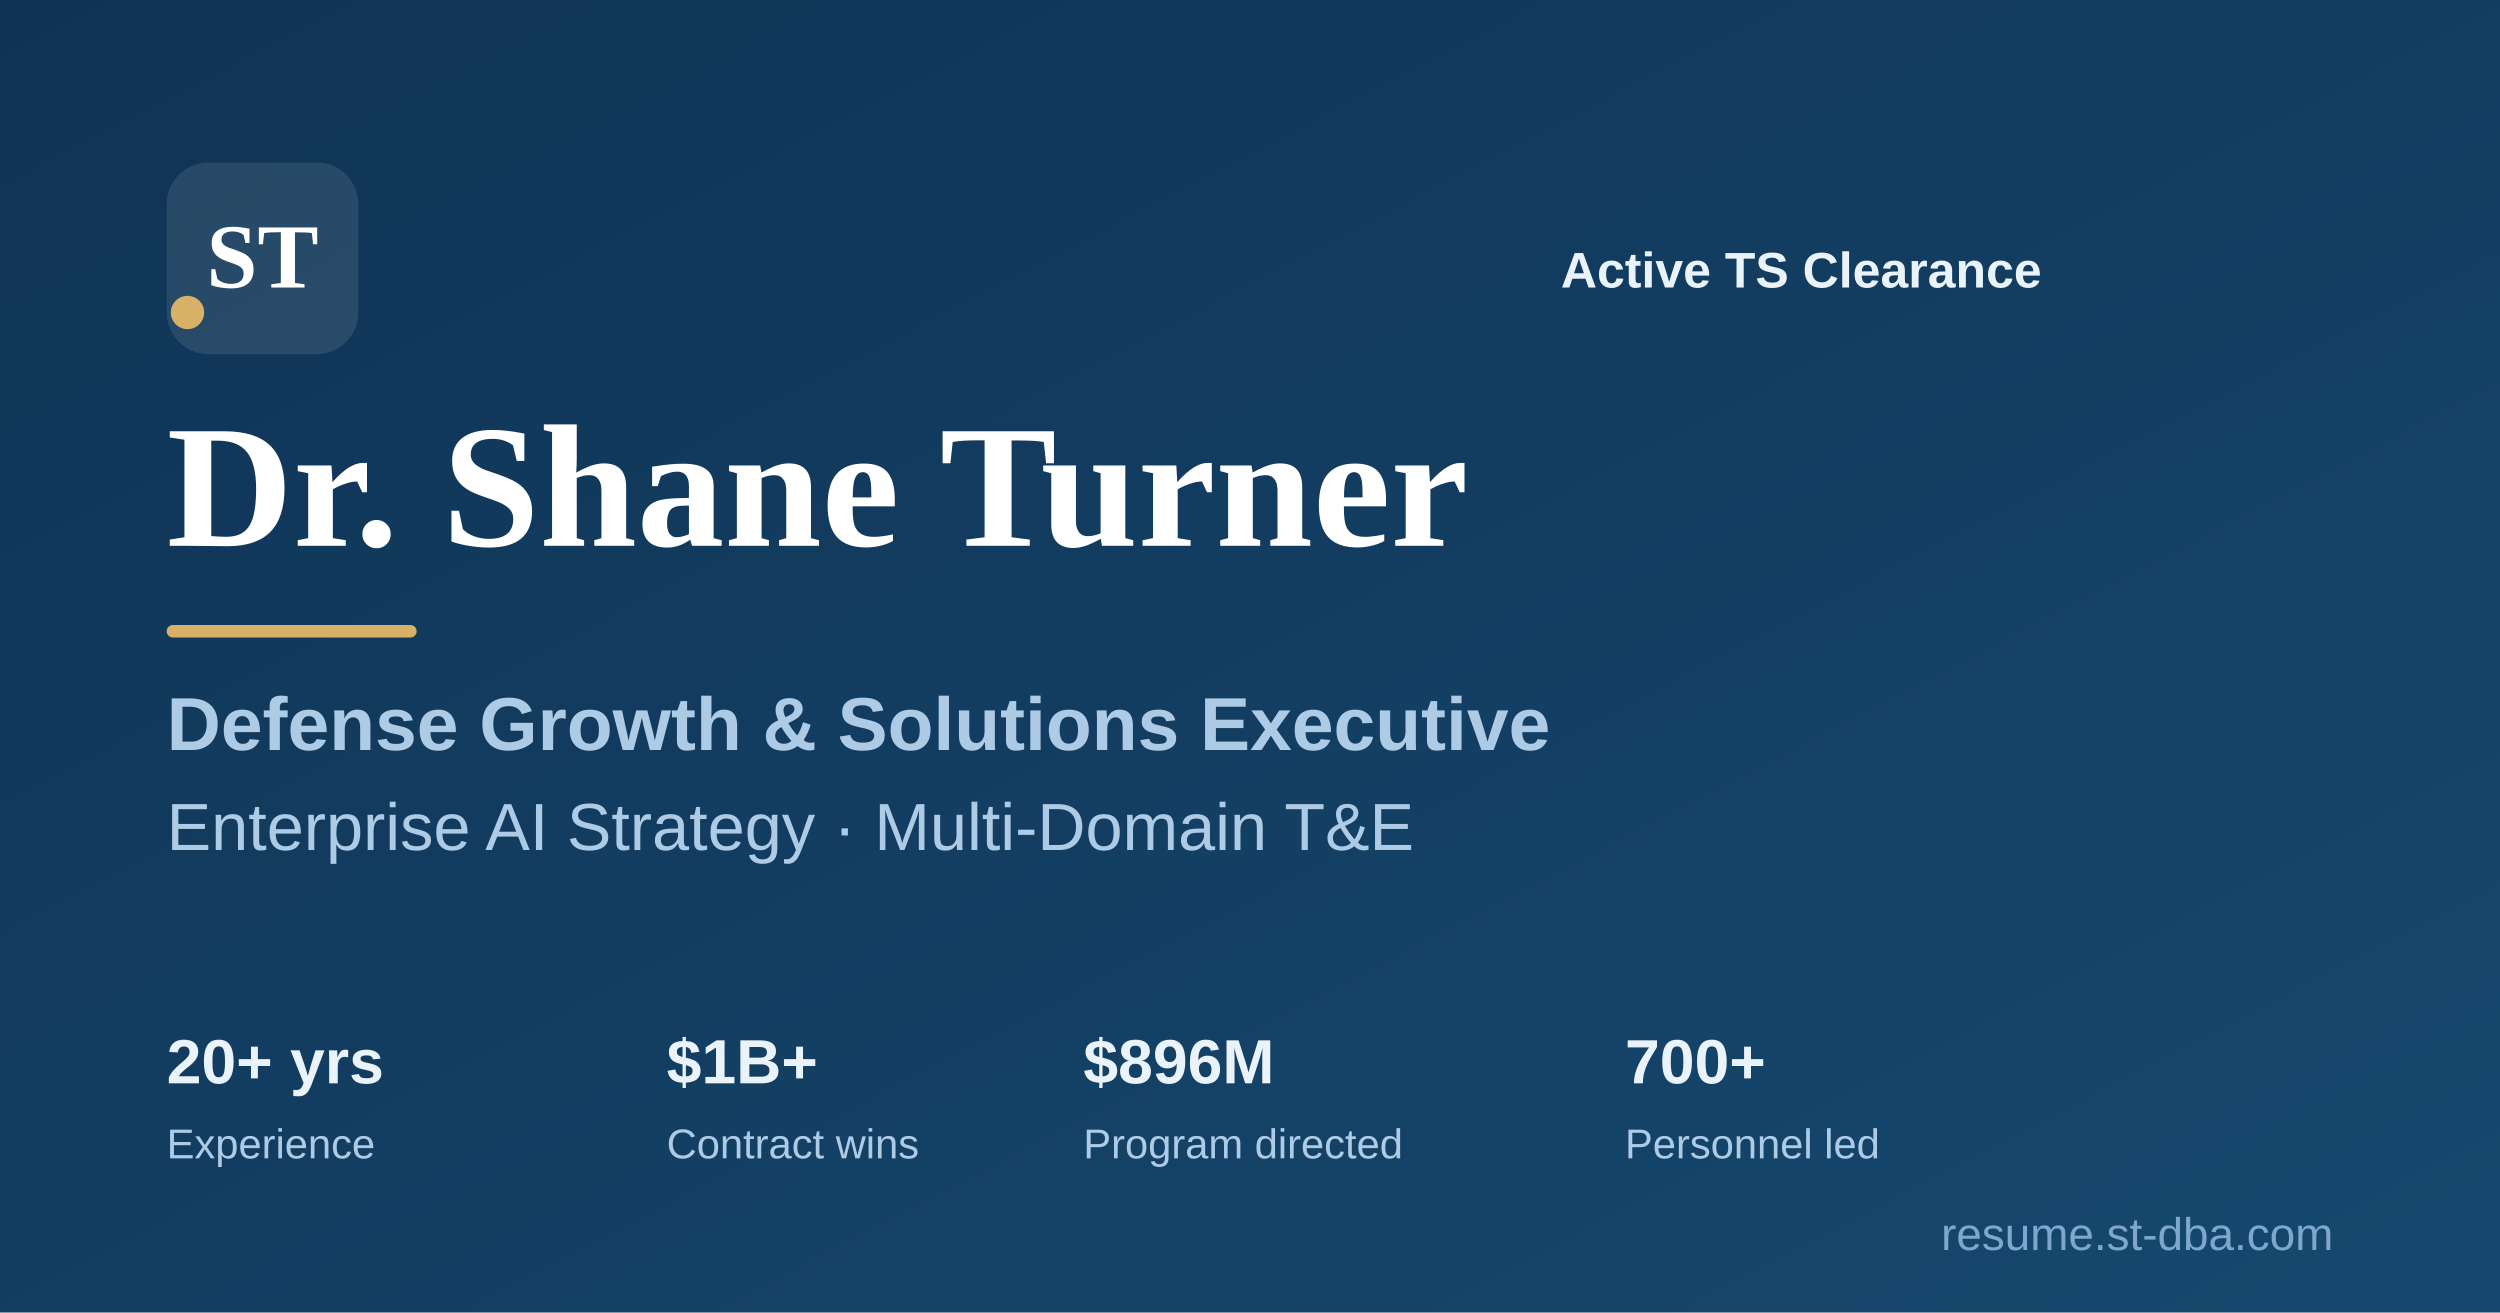
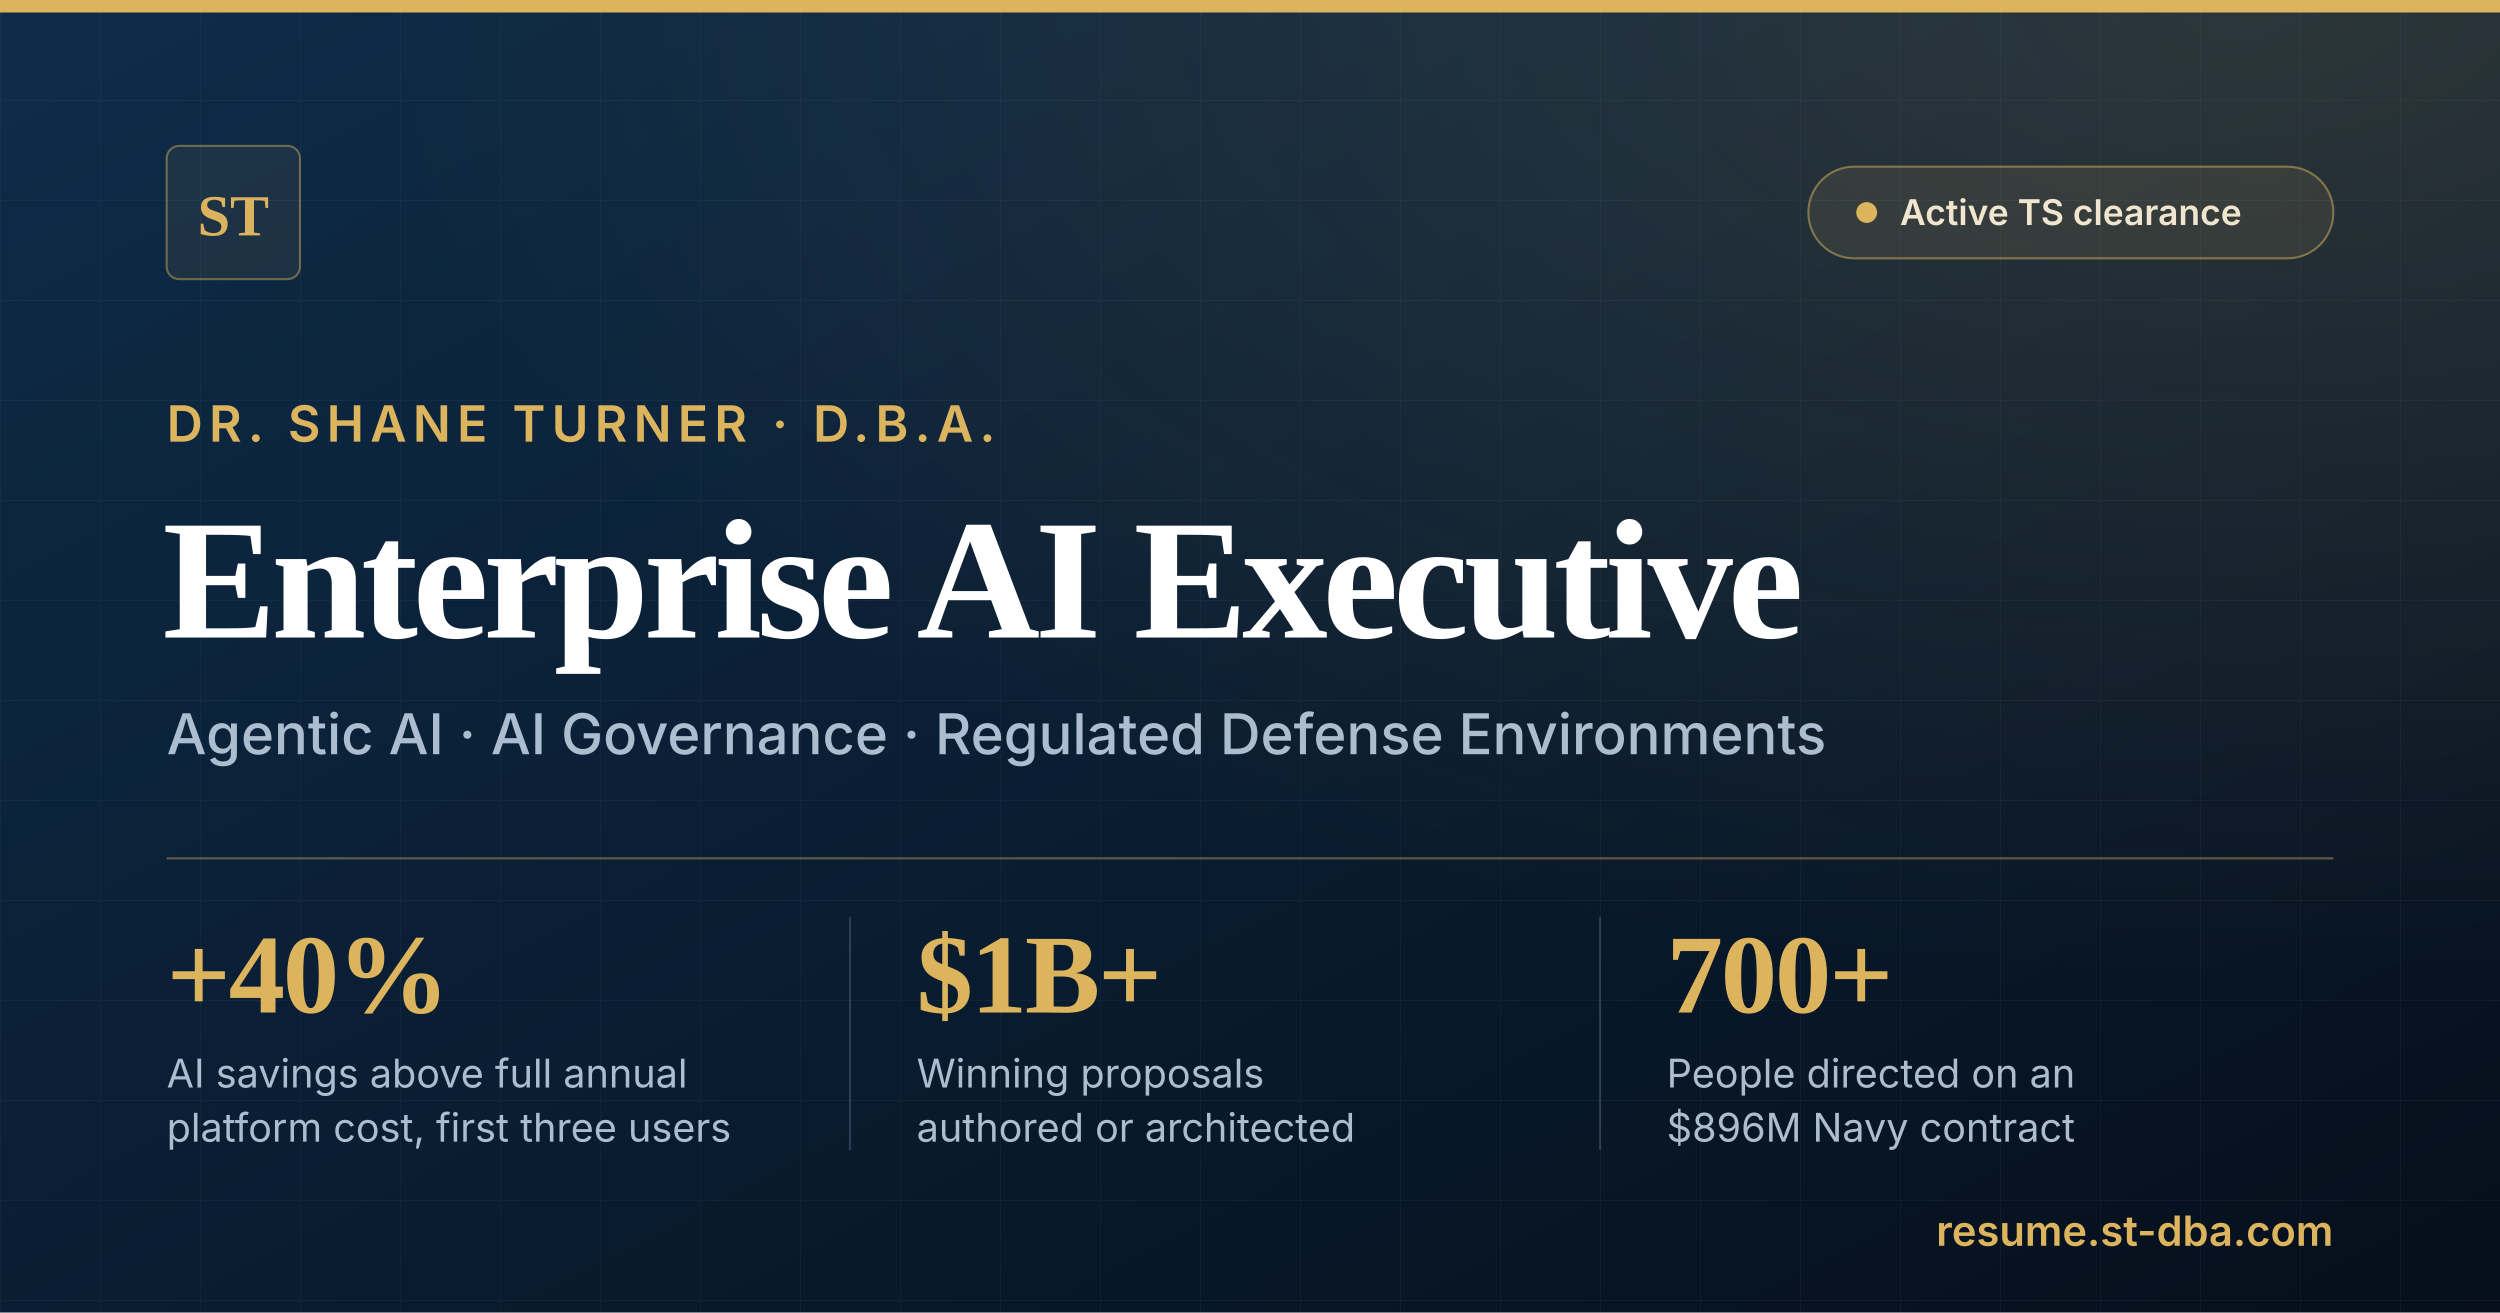
- <svg xmlns="http://www.w3.org/2000/svg" width="1200" height="630" viewBox="0 0 1200 630" role="img" aria-label="Shane Turner, D.B.A. · Defense Growth and Solutions Executive">
+ <svg xmlns="http://www.w3.org/2000/svg" width="1200" height="630" viewBox="0 0 1200 630" role="img" aria-label="Dr. Shane Turner · Enterprise AI Executive">
  <defs>
    <linearGradient id="bg" x1="0" y1="0" x2="1" y2="1">
-       <stop offset="0" stop-color="#0f3354" />
-       <stop offset="1" stop-color="#16486f" />
+       <stop offset="0" stop-color="#0e2c49" />
+       <stop offset="1" stop-color="#060f1b" />
    </linearGradient>
+     <radialGradient id="glow" cx="0.9" cy="0" r="0.75">
+       <stop offset="0" stop-color="#ddb45e" stop-opacity="0.16" />
+       <stop offset="1" stop-color="#ddb45e" stop-opacity="0" />
+     </radialGradient>
+     <pattern id="grid" width="48" height="48" patternUnits="userSpaceOnUse">
+       <path d="M48 0H0V48" fill="none" stroke="#9fb1c6" stroke-opacity="0.06" stroke-width="1" />
+     </pattern>
  </defs>
  <rect width="1200" height="630" fill="url(#bg)" />
-   <rect x="80" y="300" width="120" height="6" rx="3" fill="#d8b167" />
-   <rect x="80" y="78" width="92" height="92" rx="20" fill="#ffffff" opacity="0.10" />
-   <text x="126" y="138" font-family="Georgia, 'Times New Roman', serif" font-size="44" font-weight="700" fill="#ffffff" text-anchor="middle">ST</text>
-   <text x="80" y="262" font-family="Georgia, 'Times New Roman', serif" font-size="84" font-weight="700" fill="#ffffff">Dr. Shane Turner</text>
-   <text x="80" y="360" font-family="Arial, Helvetica, sans-serif" font-size="36" font-weight="600" fill="#aecbe5">Defense Growth &amp; Solutions Executive</text>
-   <text x="80" y="408" font-family="Arial, Helvetica, sans-serif" font-size="32" font-weight="400" fill="#aecbe5">Enterprise AI Strategy · Multi-Domain T&amp;E</text>
-   <g font-family="Arial, Helvetica, sans-serif" fill="#eaf2fa">
-     <text x="80" y="520" font-size="30" font-weight="700">20+ yrs</text>
-     <text x="80" y="556" font-size="20" fill="#aecbe5">Experience</text>
-     <text x="320" y="520" font-size="30" font-weight="700">$1B+</text>
-     <text x="320" y="556" font-size="20" fill="#aecbe5">Contract wins</text>
-     <text x="520" y="520" font-size="30" font-weight="700">$896M</text>
-     <text x="520" y="556" font-size="20" fill="#aecbe5">Program directed</text>
-     <text x="780" y="520" font-size="30" font-weight="700">700+</text>
-     <text x="780" y="556" font-size="20" fill="#aecbe5">Personnel led</text>
+   <rect width="1200" height="630" fill="url(#grid)" />
+   <rect width="1200" height="630" fill="url(#glow)" />
+   <rect x="0" y="0" width="1200" height="6" fill="#ddb45e" />
+   <rect x="80" y="70" width="64" height="64" rx="6" fill="#ddb45e" fill-opacity="0.08" stroke="#ddb45e" stroke-opacity="0.45" />
+   <text x="112" y="113" font-family="Fraunces, Georgia, 'Times New Roman', serif" font-size="28" font-weight="650" fill="#ddb45e" text-anchor="middle">ST</text>
+   <rect x="868" y="80" width="252" height="44" rx="22" fill="#ddb45e" fill-opacity="0.10" stroke="#ddb45e" stroke-opacity="0.5" />
+   <circle cx="896" cy="102" r="5" fill="#ddb45e" />
+   <text x="912" y="108" font-family="Inter, Arial, Helvetica, sans-serif" font-size="17" font-weight="600" fill="#f0e6cf">Active TS clearance</text>
+   <text x="80" y="212" font-family="Inter, Arial, Helvetica, sans-serif" font-size="24" font-weight="600" letter-spacing="3" fill="#ddb45e">DR. SHANE TURNER · D.B.A.</text>
+   <text x="78" y="306" font-family="Fraunces, Georgia, 'Times New Roman', serif" font-size="82" font-weight="600" letter-spacing="-2.5" fill="#ffffff">Enterprise AI Executive</text>
+   <text x="80" y="362" font-family="Inter, Arial, Helvetica, sans-serif" font-size="27" font-weight="500" fill="#acbdcf">Agentic AI · AI Governance · Regulated Defense Environments</text>
+   <line x1="80" y1="412" x2="1120" y2="412" stroke="#ddb45e" stroke-opacity="0.42" />
+   <g font-family="Fraunces, Georgia, 'Times New Roman', serif" font-size="54" font-weight="560" fill="#ddb45e" letter-spacing="-1">
+     <text x="80" y="486">+40%</text>
+     <text x="440" y="486">$1B+</text>
+     <text x="800" y="486">700+</text>
  </g>
-   <g transform="translate(80,150)">
-     <circle cx="10" cy="0" r="8" fill="#d8b167" />
+   <g font-family="Inter, Arial, Helvetica, sans-serif" font-size="19" fill="#acbdcf">
+     <text x="80" y="522">AI savings above full annual</text>
+     <text x="80" y="548">platform cost, first three users</text>
+     <text x="440" y="522">Winning proposals</text>
+     <text x="440" y="548">authored or architected</text>
+     <text x="800" y="522">People directed on an</text>
+     <text x="800" y="548">$896M Navy contract</text>
  </g>
-   <text x="980" y="138" font-family="Arial, Helvetica, sans-serif" font-size="24" font-weight="600" fill="#eaf2fa" text-anchor="end">Active TS Clearance</text>
-   <text x="1120" y="600" font-family="Arial, Helvetica, sans-serif" font-size="22" fill="#7ea7cc" text-anchor="end">resume.st-dba.com</text>
+   <line x1="408" y1="440" x2="408" y2="552" stroke="#9fb1c6" stroke-opacity="0.23" />
+   <line x1="768" y1="440" x2="768" y2="552" stroke="#9fb1c6" stroke-opacity="0.23" />
+   <text x="1120" y="598" font-family="Inter, Arial, Helvetica, sans-serif" font-size="20" font-weight="600" fill="#ddb45e" text-anchor="end">resume.st-dba.com</text>
</svg>
